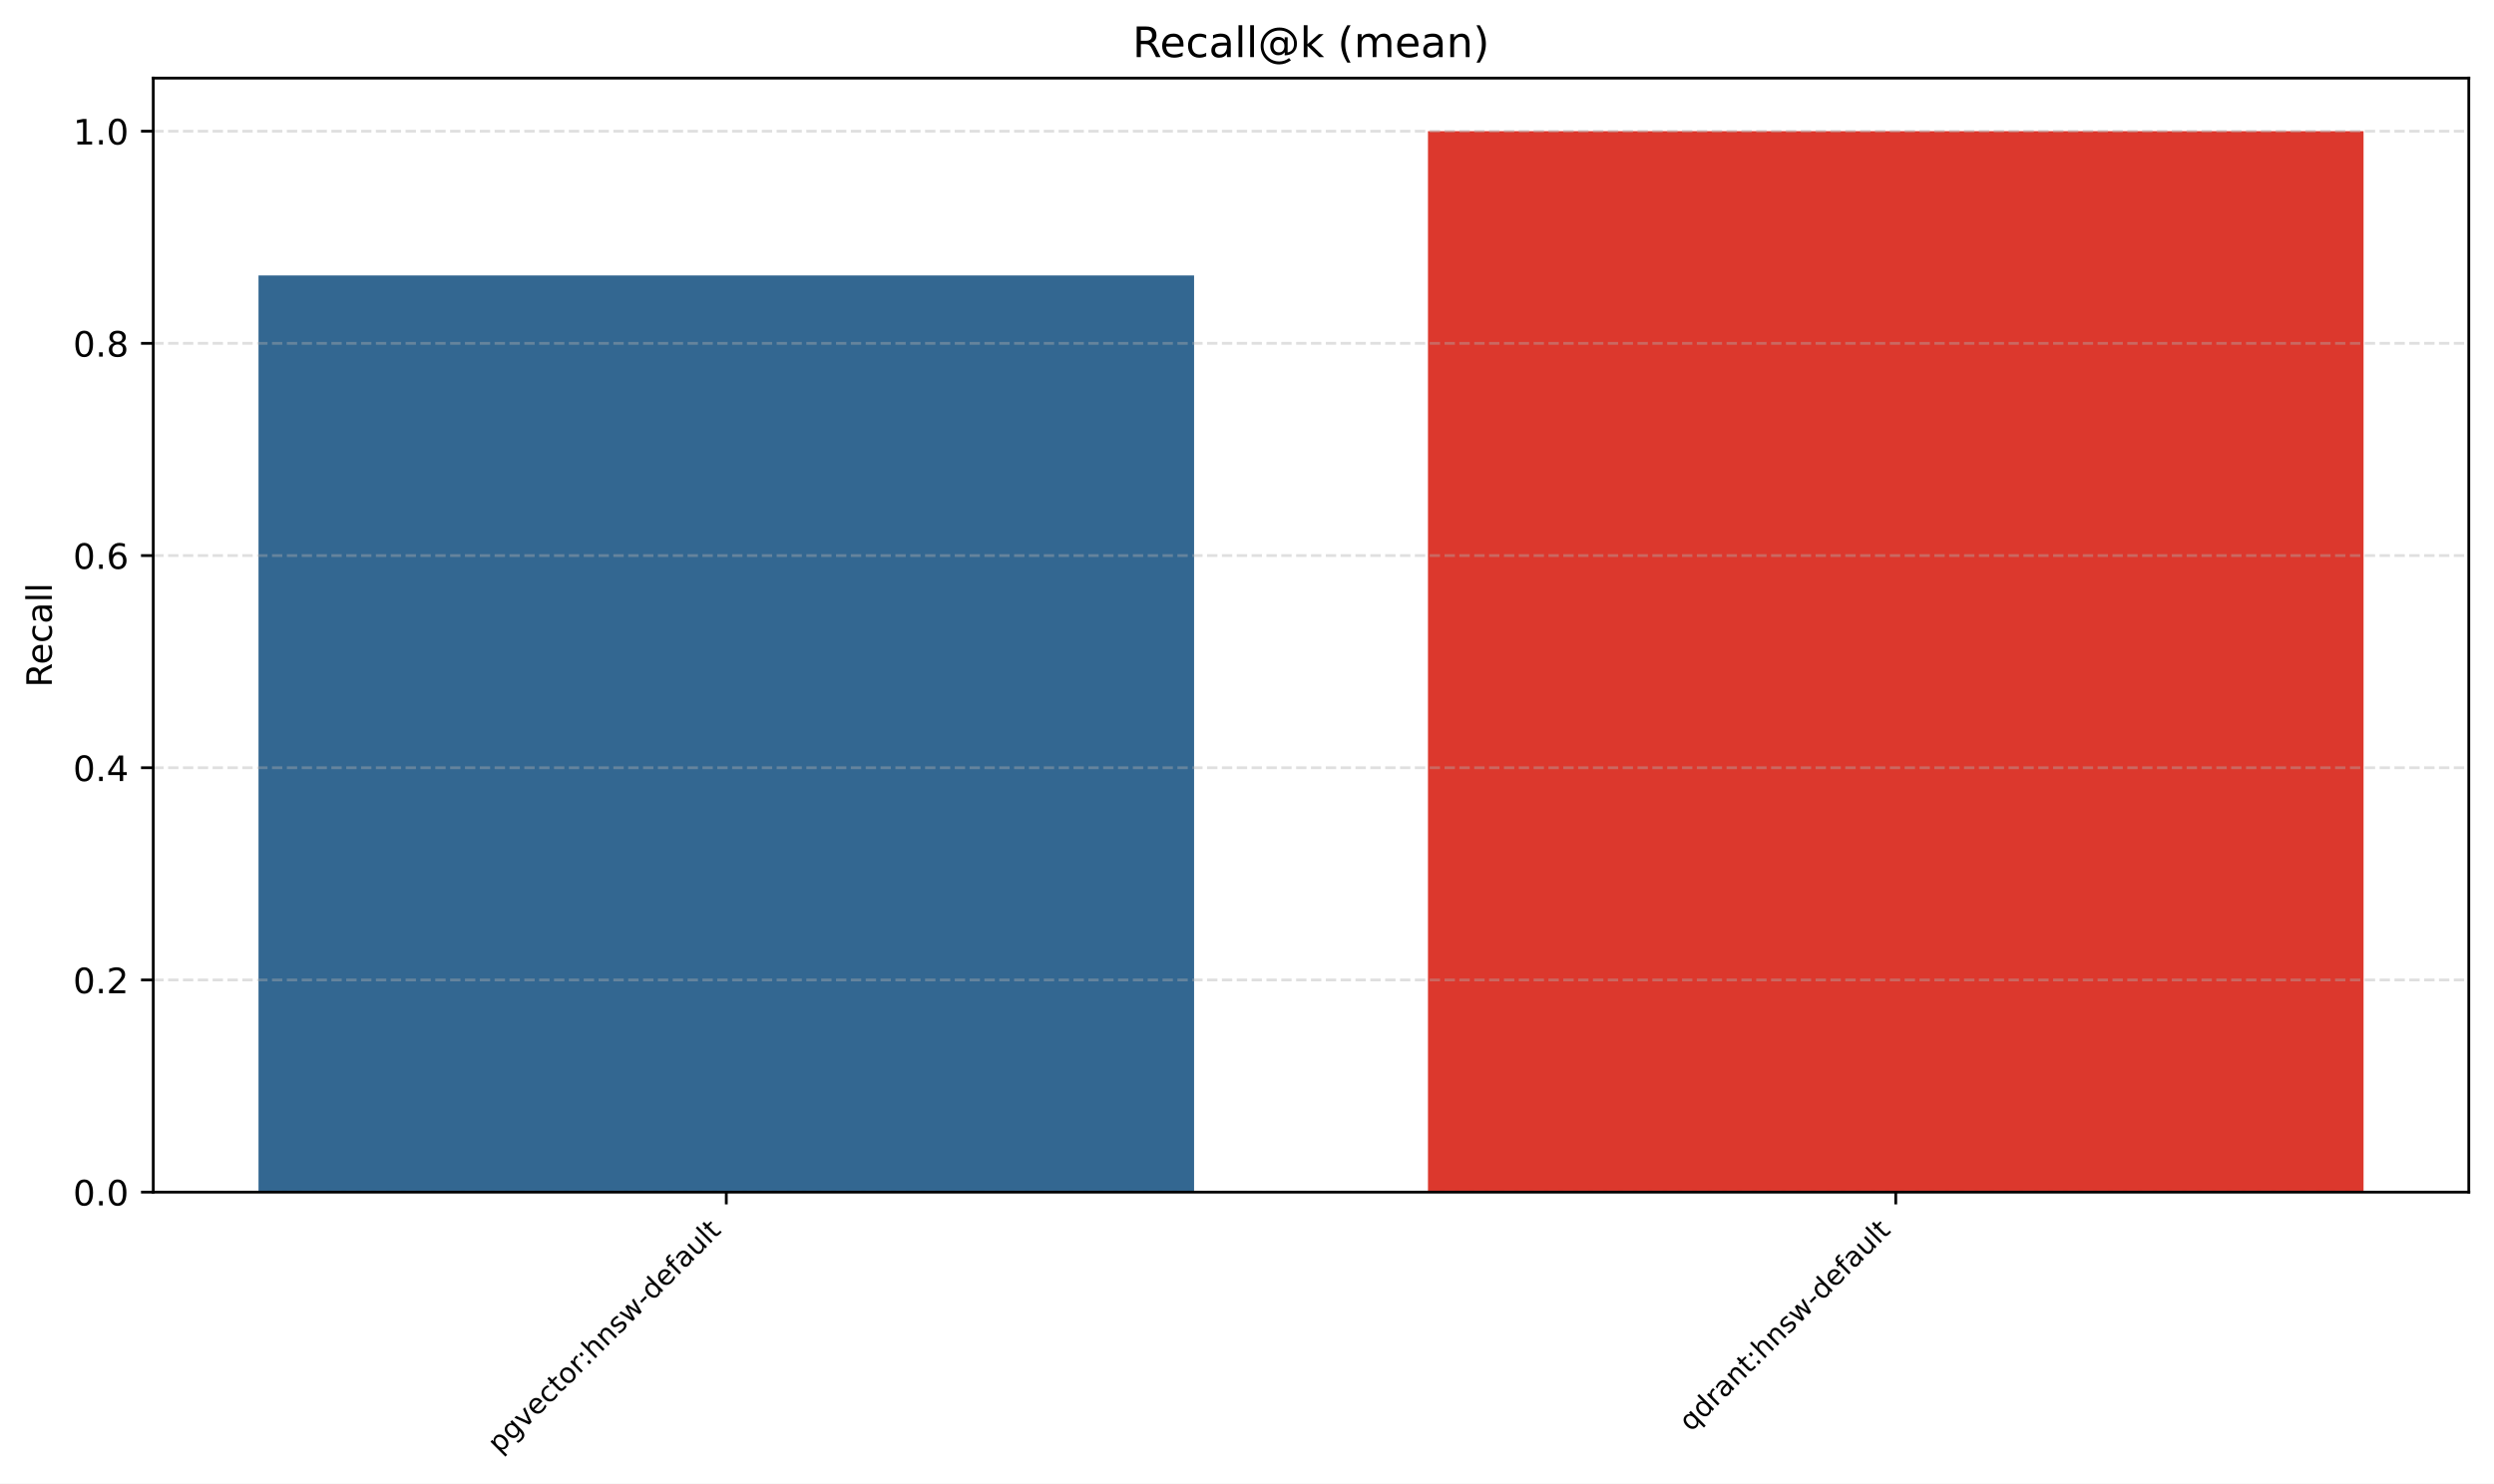
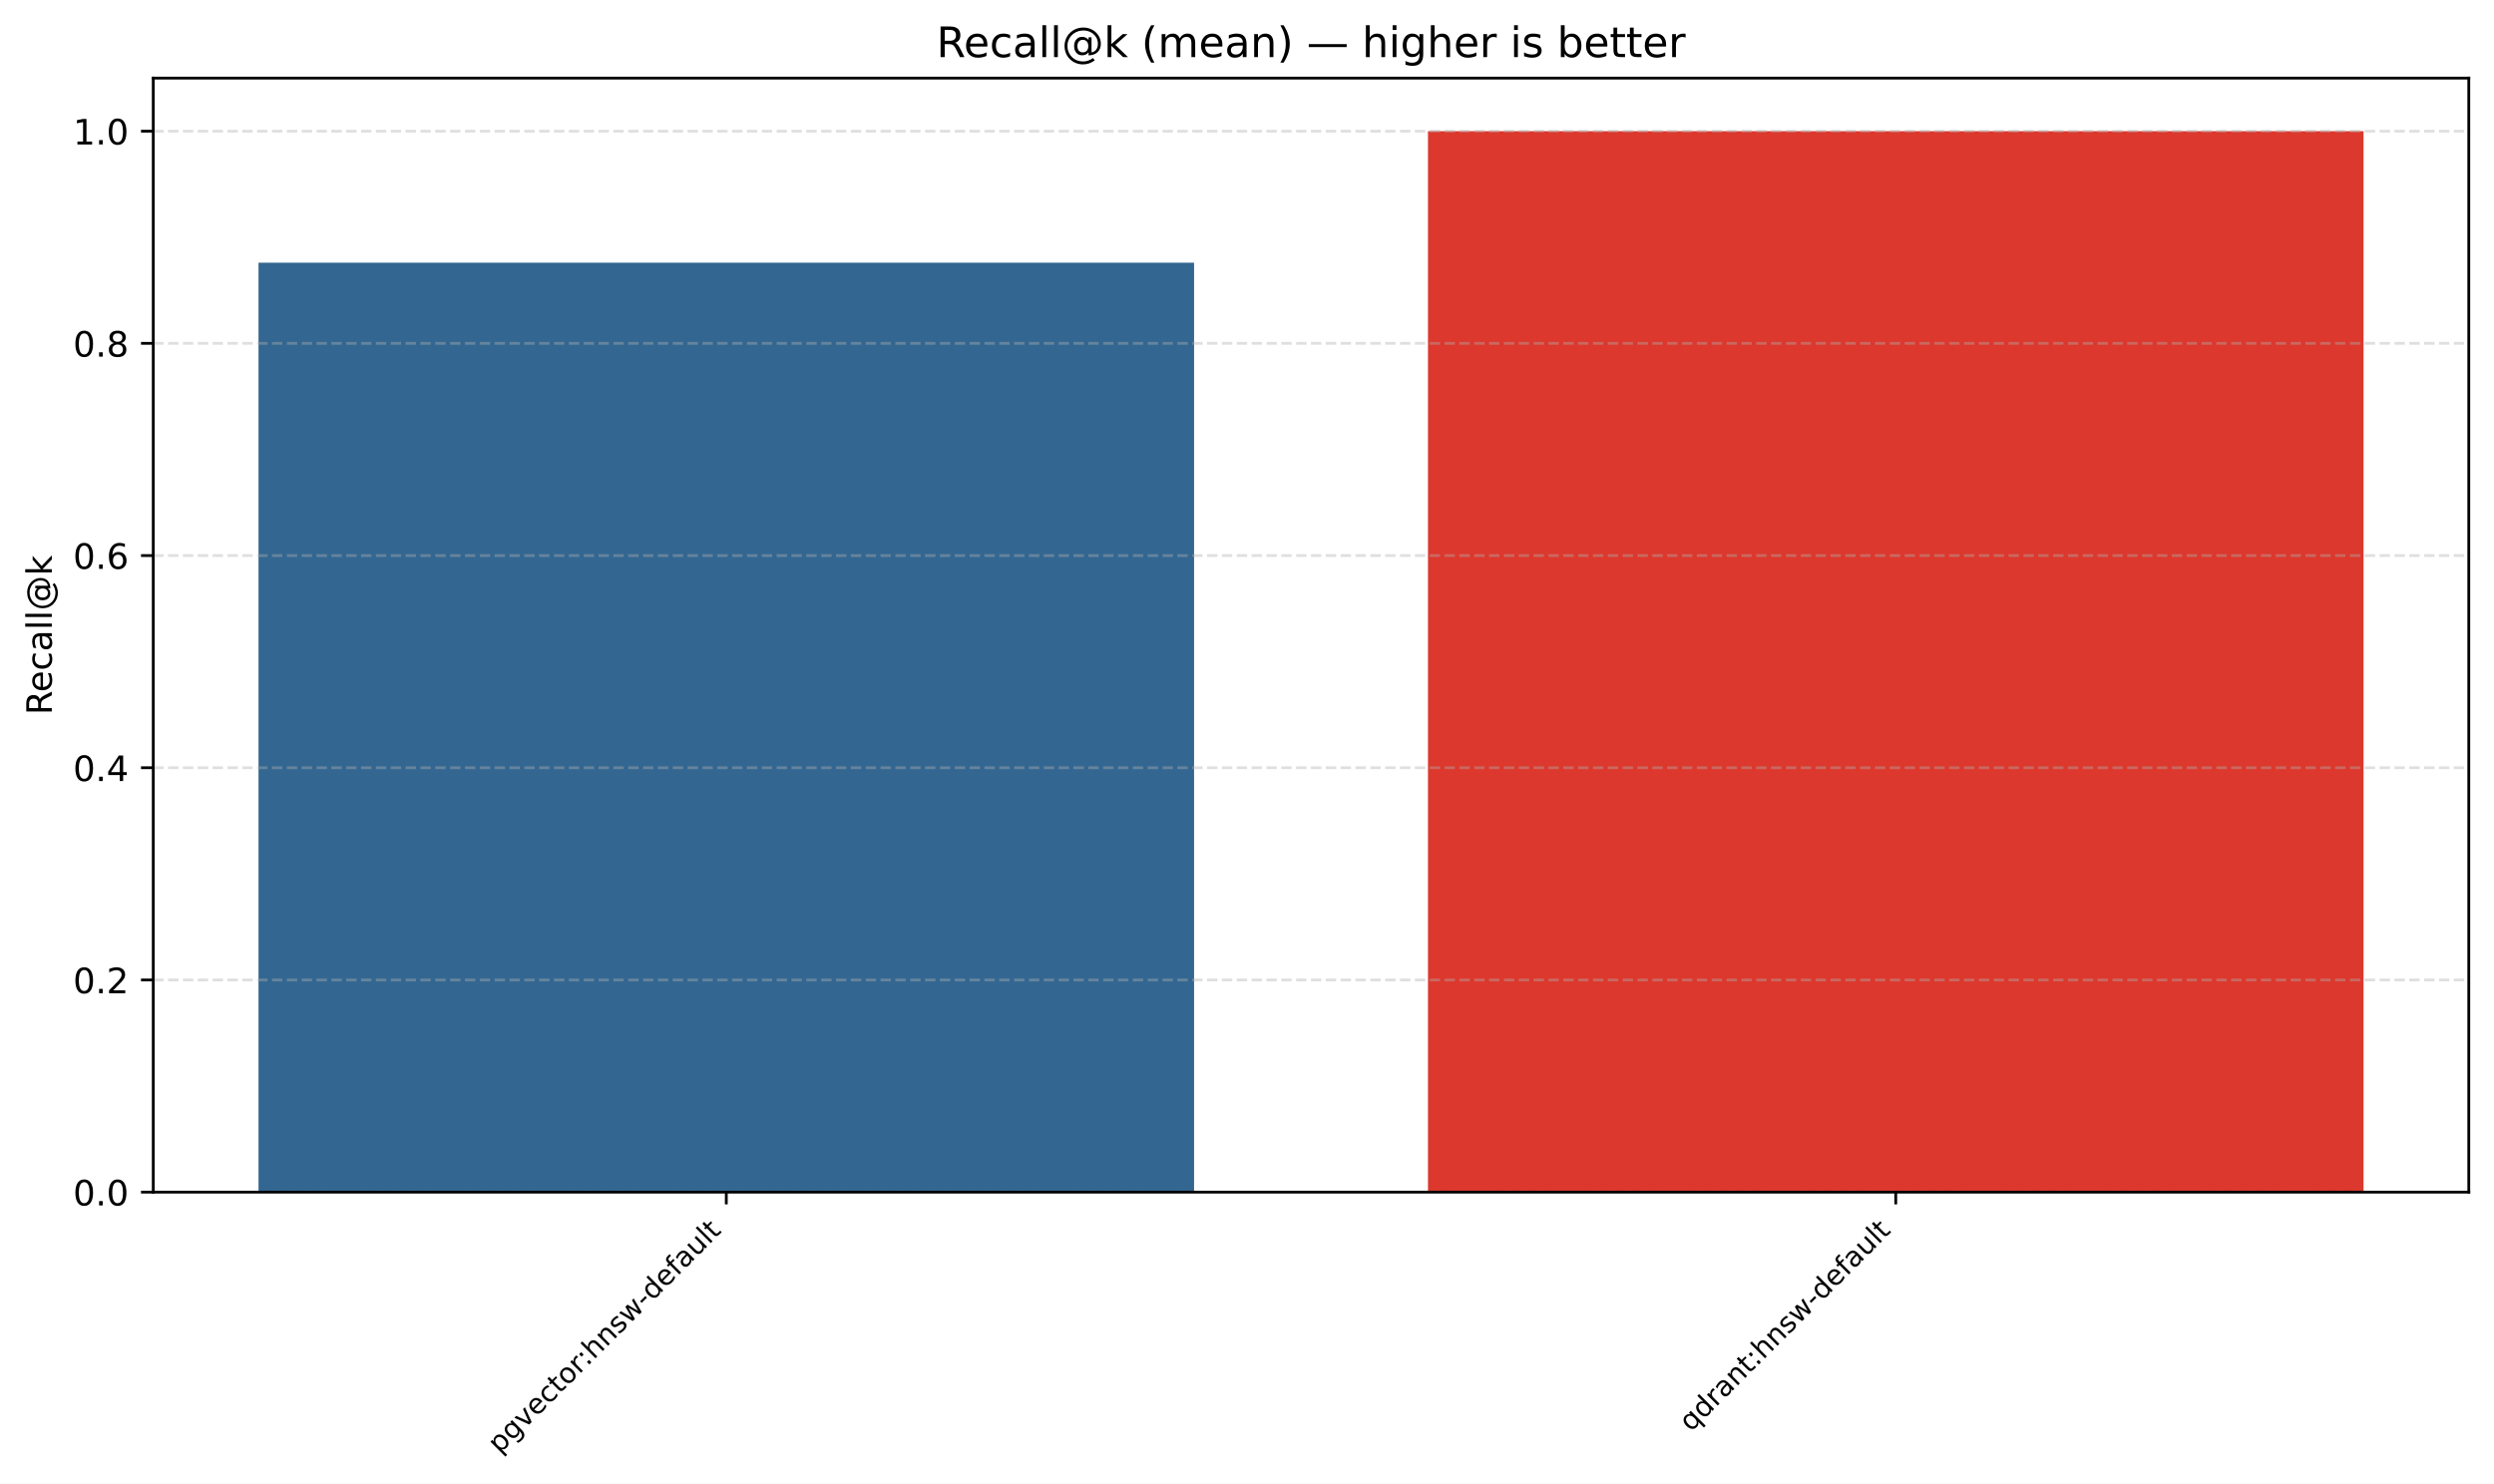
<svg xmlns="http://www.w3.org/2000/svg" xmlns:xlink="http://www.w3.org/1999/xlink" width="712.461pt" height="423.949pt" viewBox="0 0 712.461 423.949" version="1.1">
  <defs>
    <style type="text/css">*{stroke-linejoin: round; stroke-linecap: butt}</style>
  </defs>
  <g id="figure_1">
    <g id="patch_1">
      <path d="M 0 423.949  L 712.461 423.949  L 712.461 0  L 0 0  z " style="fill: #ffffff" />
    </g>
    <g id="axes_1">
      <g id="patch_2">
        <path d="M 43.781 340.653  L 705.261 340.653  L 705.261 22.318  L 43.781 22.318  z " style="fill: #ffffff" />
      </g>
      <g id="patch_3">
-         <path d="M 73.849 340.653  L 341.113 340.653  L 341.113 78.709  L 73.849 78.709  z " clip-path="url(#p72b1d59dea)" style="fill: #336791" />
+         <path d="M 73.849 340.653  L 341.113 340.653  L 341.113 75.071  L 73.849 75.071  z " clip-path="url(#p7b38c2f72d)" style="fill: #336791" />
      </g>
      <g id="patch_4">
-         <path d="M 407.929 340.653  L 675.194 340.653  L 675.194 37.477  L 407.929 37.477  z " clip-path="url(#p72b1d59dea)" style="fill: #dc382d" />
+         <path d="M 407.929 340.653  L 675.194 340.653  L 675.194 37.477  L 407.929 37.477  z " clip-path="url(#p7b38c2f72d)" style="fill: #dc382d" />
      </g>
      <g id="matplotlib.axis_1">
        <g id="xtick_1">
          <g id="line2d_1">
            <defs>
-               <path id="m4b2902473a" d="M 0 0  L 0 3.5  " style="stroke: #000000; stroke-width: 0.8" />
+               <path id="m14142a4cb6" d="M 0 0  L 0 3.5  " style="stroke: #000000; stroke-width: 0.8" />
            </defs>
            <g>
-               <use xlink:href="#m4b2902473a" x="207.481" y="340.653" style="stroke: #000000; stroke-width: 0.8" />
+               <use xlink:href="#m14142a4cb6" x="207.481" y="340.653" style="stroke: #000000; stroke-width: 0.8" />
            </g>
          </g>
          <g id="text_1">
            <g transform="translate(142.6833 415.5722) rotate(-45) scale(0.08 -0.08)">
              <defs>
                <path id="DejaVuSans-70" d="M 1159 525  L 1159 -1331  L 581 -1331  L 581 3500  L 1159 3500  L 1159 2969  Q 1341 3281 1617 3432  Q 1894 3584 2278 3584  Q 2916 3584 3314 3078  Q 3713 2572 3713 1747  Q 3713 922 3314 415  Q 2916 -91 2278 -91  Q 1894 -91 1617 61  Q 1341 213 1159 525  z M 3116 1747  Q 3116 2381 2855 2742  Q 2594 3103 2138 3103  Q 1681 3103 1420 2742  Q 1159 2381 1159 1747  Q 1159 1113 1420 752  Q 1681 391 2138 391  Q 2594 391 2855 752  Q 3116 1113 3116 1747  z " transform="scale(0.015625)" />
                <path id="DejaVuSans-67" d="M 2906 1791  Q 2906 2416 2648 2759  Q 2391 3103 1925 3103  Q 1463 3103 1205 2759  Q 947 2416 947 1791  Q 947 1169 1205 825  Q 1463 481 1925 481  Q 2391 481 2648 825  Q 2906 1169 2906 1791  z M 3481 434  Q 3481 -459 3084 -895  Q 2688 -1331 1869 -1331  Q 1566 -1331 1297 -1286  Q 1028 -1241 775 -1147  L 775 -588  Q 1028 -725 1275 -790  Q 1522 -856 1778 -856  Q 2344 -856 2625 -561  Q 2906 -266 2906 331  L 2906 616  Q 2728 306 2450 153  Q 2172 0 1784 0  Q 1141 0 747 490  Q 353 981 353 1791  Q 353 2603 747 3093  Q 1141 3584 1784 3584  Q 2172 3584 2450 3431  Q 2728 3278 2906 2969  L 2906 3500  L 3481 3500  L 3481 434  z " transform="scale(0.015625)" />
                <path id="DejaVuSans-76" d="M 191 3500  L 800 3500  L 1894 563  L 2988 3500  L 3597 3500  L 2284 0  L 1503 0  L 191 3500  z " transform="scale(0.015625)" />
                <path id="DejaVuSans-65" d="M 3597 1894  L 3597 1613  L 953 1613  Q 991 1019 1311 708  Q 1631 397 2203 397  Q 2534 397 2845 478  Q 3156 559 3463 722  L 3463 178  Q 3153 47 2828 -22  Q 2503 -91 2169 -91  Q 1331 -91 842 396  Q 353 884 353 1716  Q 353 2575 817 3079  Q 1281 3584 2069 3584  Q 2775 3584 3186 3129  Q 3597 2675 3597 1894  z M 3022 2063  Q 3016 2534 2758 2815  Q 2500 3097 2075 3097  Q 1594 3097 1305 2825  Q 1016 2553 972 2059  L 3022 2063  z " transform="scale(0.015625)" />
                <path id="DejaVuSans-63" d="M 3122 3366  L 3122 2828  Q 2878 2963 2633 3030  Q 2388 3097 2138 3097  Q 1578 3097 1268 2742  Q 959 2388 959 1747  Q 959 1106 1268 751  Q 1578 397 2138 397  Q 2388 397 2633 464  Q 2878 531 3122 666  L 3122 134  Q 2881 22 2623 -34  Q 2366 -91 2075 -91  Q 1284 -91 818 406  Q 353 903 353 1747  Q 353 2603 823 3093  Q 1294 3584 2113 3584  Q 2378 3584 2631 3529  Q 2884 3475 3122 3366  z " transform="scale(0.015625)" />
                <path id="DejaVuSans-74" d="M 1172 4494  L 1172 3500  L 2356 3500  L 2356 3053  L 1172 3053  L 1172 1153  Q 1172 725 1289 603  Q 1406 481 1766 481  L 2356 481  L 2356 0  L 1766 0  Q 1100 0 847 248  Q 594 497 594 1153  L 594 3053  L 172 3053  L 172 3500  L 594 3500  L 594 4494  L 1172 4494  z " transform="scale(0.015625)" />
                <path id="DejaVuSans-6f" d="M 1959 3097  Q 1497 3097 1228 2736  Q 959 2375 959 1747  Q 959 1119 1226 758  Q 1494 397 1959 397  Q 2419 397 2687 759  Q 2956 1122 2956 1747  Q 2956 2369 2687 2733  Q 2419 3097 1959 3097  z M 1959 3584  Q 2709 3584 3137 3096  Q 3566 2609 3566 1747  Q 3566 888 3137 398  Q 2709 -91 1959 -91  Q 1206 -91 779 398  Q 353 888 353 1747  Q 353 2609 779 3096  Q 1206 3584 1959 3584  z " transform="scale(0.015625)" />
                <path id="DejaVuSans-72" d="M 2631 2963  Q 2534 3019 2420 3045  Q 2306 3072 2169 3072  Q 1681 3072 1420 2755  Q 1159 2438 1159 1844  L 1159 0  L 581 0  L 581 3500  L 1159 3500  L 1159 2956  Q 1341 3275 1631 3429  Q 1922 3584 2338 3584  Q 2397 3584 2469 3576  Q 2541 3569 2628 3553  L 2631 2963  z " transform="scale(0.015625)" />
                <path id="DejaVuSans-3a" d="M 750 794  L 1409 794  L 1409 0  L 750 0  L 750 794  z M 750 3309  L 1409 3309  L 1409 2516  L 750 2516  L 750 3309  z " transform="scale(0.015625)" />
                <path id="DejaVuSans-68" d="M 3513 2113  L 3513 0  L 2938 0  L 2938 2094  Q 2938 2591 2744 2837  Q 2550 3084 2163 3084  Q 1697 3084 1428 2787  Q 1159 2491 1159 1978  L 1159 0  L 581 0  L 581 4863  L 1159 4863  L 1159 2956  Q 1366 3272 1645 3428  Q 1925 3584 2291 3584  Q 2894 3584 3203 3211  Q 3513 2838 3513 2113  z " transform="scale(0.015625)" />
                <path id="DejaVuSans-6e" d="M 3513 2113  L 3513 0  L 2938 0  L 2938 2094  Q 2938 2591 2744 2837  Q 2550 3084 2163 3084  Q 1697 3084 1428 2787  Q 1159 2491 1159 1978  L 1159 0  L 581 0  L 581 3500  L 1159 3500  L 1159 2956  Q 1366 3272 1645 3428  Q 1925 3584 2291 3584  Q 2894 3584 3203 3211  Q 3513 2838 3513 2113  z " transform="scale(0.015625)" />
                <path id="DejaVuSans-73" d="M 2834 3397  L 2834 2853  Q 2591 2978 2328 3040  Q 2066 3103 1784 3103  Q 1356 3103 1142 2972  Q 928 2841 928 2578  Q 928 2378 1081 2264  Q 1234 2150 1697 2047  L 1894 2003  Q 2506 1872 2764 1633  Q 3022 1394 3022 966  Q 3022 478 2636 193  Q 2250 -91 1575 -91  Q 1294 -91 989 -36  Q 684 19 347 128  L 347 722  Q 666 556 975 473  Q 1284 391 1588 391  Q 1994 391 2212 530  Q 2431 669 2431 922  Q 2431 1156 2273 1281  Q 2116 1406 1581 1522  L 1381 1569  Q 847 1681 609 1914  Q 372 2147 372 2553  Q 372 3047 722 3315  Q 1072 3584 1716 3584  Q 2034 3584 2315 3537  Q 2597 3491 2834 3397  z " transform="scale(0.015625)" />
                <path id="DejaVuSans-77" d="M 269 3500  L 844 3500  L 1563 769  L 2278 3500  L 2956 3500  L 3675 769  L 4391 3500  L 4966 3500  L 4050 0  L 3372 0  L 2619 2869  L 1863 0  L 1184 0  L 269 3500  z " transform="scale(0.015625)" />
                <path id="DejaVuSans-2d" d="M 313 2009  L 1997 2009  L 1997 1497  L 313 1497  L 313 2009  z " transform="scale(0.015625)" />
                <path id="DejaVuSans-64" d="M 2906 2969  L 2906 4863  L 3481 4863  L 3481 0  L 2906 0  L 2906 525  Q 2725 213 2448 61  Q 2172 -91 1784 -91  Q 1150 -91 751 415  Q 353 922 353 1747  Q 353 2572 751 3078  Q 1150 3584 1784 3584  Q 2172 3584 2448 3432  Q 2725 3281 2906 2969  z M 947 1747  Q 947 1113 1208 752  Q 1469 391 1925 391  Q 2381 391 2643 752  Q 2906 1113 2906 1747  Q 2906 2381 2643 2742  Q 2381 3103 1925 3103  Q 1469 3103 1208 2742  Q 947 2381 947 1747  z " transform="scale(0.015625)" />
                <path id="DejaVuSans-66" d="M 2375 4863  L 2375 4384  L 1825 4384  Q 1516 4384 1395 4259  Q 1275 4134 1275 3809  L 1275 3500  L 2222 3500  L 2222 3053  L 1275 3053  L 1275 0  L 697 0  L 697 3053  L 147 3053  L 147 3500  L 697 3500  L 697 3744  Q 697 4328 969 4595  Q 1241 4863 1831 4863  L 2375 4863  z " transform="scale(0.015625)" />
                <path id="DejaVuSans-61" d="M 2194 1759  Q 1497 1759 1228 1600  Q 959 1441 959 1056  Q 959 750 1161 570  Q 1363 391 1709 391  Q 2188 391 2477 730  Q 2766 1069 2766 1631  L 2766 1759  L 2194 1759  z M 3341 1997  L 3341 0  L 2766 0  L 2766 531  Q 2569 213 2275 61  Q 1981 -91 1556 -91  Q 1019 -91 701 211  Q 384 513 384 1019  Q 384 1609 779 1909  Q 1175 2209 1959 2209  L 2766 2209  L 2766 2266  Q 2766 2663 2505 2880  Q 2244 3097 1772 3097  Q 1472 3097 1187 3025  Q 903 2953 641 2809  L 641 3341  Q 956 3463 1253 3523  Q 1550 3584 1831 3584  Q 2591 3584 2966 3190  Q 3341 2797 3341 1997  z " transform="scale(0.015625)" />
                <path id="DejaVuSans-75" d="M 544 1381  L 544 3500  L 1119 3500  L 1119 1403  Q 1119 906 1312 657  Q 1506 409 1894 409  Q 2359 409 2629 706  Q 2900 1003 2900 1516  L 2900 3500  L 3475 3500  L 3475 0  L 2900 0  L 2900 538  Q 2691 219 2414 64  Q 2138 -91 1772 -91  Q 1169 -91 856 284  Q 544 659 544 1381  z M 1991 3584  L 1991 3584  z " transform="scale(0.015625)" />
                <path id="DejaVuSans-6c" d="M 603 4863  L 1178 4863  L 1178 0  L 603 0  L 603 4863  z " transform="scale(0.015625)" />
              </defs>
              <use xlink:href="#DejaVuSans-70" />
              <use xlink:href="#DejaVuSans-67" transform="translate(63.47656 0)" />
              <use xlink:href="#DejaVuSans-76" transform="translate(126.9531 0)" />
              <use xlink:href="#DejaVuSans-65" transform="translate(186.1328 0)" />
              <use xlink:href="#DejaVuSans-63" transform="translate(247.6562 0)" />
              <use xlink:href="#DejaVuSans-74" transform="translate(302.6367 0)" />
              <use xlink:href="#DejaVuSans-6f" transform="translate(341.8457 0)" />
              <use xlink:href="#DejaVuSans-72" transform="translate(403.0273 0)" />
              <use xlink:href="#DejaVuSans-3a" transform="translate(442.3906 0)" />
              <use xlink:href="#DejaVuSans-68" transform="translate(476.082 0)" />
              <use xlink:href="#DejaVuSans-6e" transform="translate(539.4609 0)" />
              <use xlink:href="#DejaVuSans-73" transform="translate(602.8398 0)" />
              <use xlink:href="#DejaVuSans-77" transform="translate(654.9395 0)" />
              <use xlink:href="#DejaVuSans-2d" transform="translate(736.7266 0)" />
              <use xlink:href="#DejaVuSans-64" transform="translate(772.8105 0)" />
              <use xlink:href="#DejaVuSans-65" transform="translate(836.2871 0)" />
              <use xlink:href="#DejaVuSans-66" transform="translate(897.8105 0)" />
              <use xlink:href="#DejaVuSans-61" transform="translate(933.0156 0)" />
              <use xlink:href="#DejaVuSans-75" transform="translate(994.2949 0)" />
              <use xlink:href="#DejaVuSans-6c" transform="translate(1057.674 0)" />
              <use xlink:href="#DejaVuSans-74" transform="translate(1085.457 0)" />
            </g>
          </g>
        </g>
        <g id="xtick_2">
          <g id="line2d_2">
            <g>
-               <use xlink:href="#m4b2902473a" x="541.562" y="340.653" style="stroke: #000000; stroke-width: 0.8" />
+               <use xlink:href="#m14142a4cb6" x="541.562" y="340.653" style="stroke: #000000; stroke-width: 0.8" />
            </g>
          </g>
          <g id="text_2">
            <g transform="translate(483.0141 409.3222) rotate(-45) scale(0.08 -0.08)">
              <defs>
                <path id="DejaVuSans-71" d="M 947 1747  Q 947 1113 1208 752  Q 1469 391 1925 391  Q 2381 391 2643 752  Q 2906 1113 2906 1747  Q 2906 2381 2643 2742  Q 2381 3103 1925 3103  Q 1469 3103 1208 2742  Q 947 2381 947 1747  z M 2906 525  Q 2725 213 2448 61  Q 2172 -91 1784 -91  Q 1150 -91 751 415  Q 353 922 353 1747  Q 353 2572 751 3078  Q 1150 3584 1784 3584  Q 2172 3584 2448 3432  Q 2725 3281 2906 2969  L 2906 3500  L 3481 3500  L 3481 -1331  L 2906 -1331  L 2906 525  z " transform="scale(0.015625)" />
              </defs>
              <use xlink:href="#DejaVuSans-71" />
              <use xlink:href="#DejaVuSans-64" transform="translate(63.47656 0)" />
              <use xlink:href="#DejaVuSans-72" transform="translate(126.9531 0)" />
              <use xlink:href="#DejaVuSans-61" transform="translate(168.0664 0)" />
              <use xlink:href="#DejaVuSans-6e" transform="translate(229.3457 0)" />
              <use xlink:href="#DejaVuSans-74" transform="translate(292.7246 0)" />
              <use xlink:href="#DejaVuSans-3a" transform="translate(331.9336 0)" />
              <use xlink:href="#DejaVuSans-68" transform="translate(365.625 0)" />
              <use xlink:href="#DejaVuSans-6e" transform="translate(429.0039 0)" />
              <use xlink:href="#DejaVuSans-73" transform="translate(492.3828 0)" />
              <use xlink:href="#DejaVuSans-77" transform="translate(544.4824 0)" />
              <use xlink:href="#DejaVuSans-2d" transform="translate(626.2695 0)" />
              <use xlink:href="#DejaVuSans-64" transform="translate(662.3535 0)" />
              <use xlink:href="#DejaVuSans-65" transform="translate(725.8301 0)" />
              <use xlink:href="#DejaVuSans-66" transform="translate(787.3535 0)" />
              <use xlink:href="#DejaVuSans-61" transform="translate(822.5586 0)" />
              <use xlink:href="#DejaVuSans-75" transform="translate(883.8379 0)" />
              <use xlink:href="#DejaVuSans-6c" transform="translate(947.2168 0)" />
              <use xlink:href="#DejaVuSans-74" transform="translate(975 0)" />
            </g>
          </g>
        </g>
      </g>
      <g id="matplotlib.axis_2">
        <g id="ytick_1">
          <g id="line2d_3">
-             <path d="M 43.781 340.653  L 705.261 340.653  " clip-path="url(#p72b1d59dea)" style="fill: none; stroke-dasharray: 2.96,1.28; stroke-dashoffset: 0; stroke: #b0b0b0; stroke-opacity: 0.4; stroke-width: 0.8" />
+             <path d="M 43.781 340.653  L 705.261 340.653  " clip-path="url(#p7b38c2f72d)" style="fill: none; stroke-dasharray: 2.96,1.28; stroke-dashoffset: 0; stroke: #b0b0b0; stroke-opacity: 0.4; stroke-width: 0.8" />
          </g>
          <g id="line2d_4">
            <defs>
-               <path id="me3194b57e2" d="M 0 0  L -3.5 0  " style="stroke: #000000; stroke-width: 0.8" />
+               <path id="meb0e40c7d5" d="M 0 0  L -3.5 0  " style="stroke: #000000; stroke-width: 0.8" />
            </defs>
            <g>
-               <use xlink:href="#me3194b57e2" x="43.781" y="340.653" style="stroke: #000000; stroke-width: 0.8" />
+               <use xlink:href="#meb0e40c7d5" x="43.781" y="340.653" style="stroke: #000000; stroke-width: 0.8" />
            </g>
          </g>
          <g id="text_3">
            <g transform="translate(20.87813 344.452) scale(0.1 -0.1)">
              <defs>
                <path id="DejaVuSans-30" d="M 2034 4250  Q 1547 4250 1301 3770  Q 1056 3291 1056 2328  Q 1056 1369 1301 889  Q 1547 409 2034 409  Q 2525 409 2770 889  Q 3016 1369 3016 2328  Q 3016 3291 2770 3770  Q 2525 4250 2034 4250  z M 2034 4750  Q 2819 4750 3233 4129  Q 3647 3509 3647 2328  Q 3647 1150 3233 529  Q 2819 -91 2034 -91  Q 1250 -91 836 529  Q 422 1150 422 2328  Q 422 3509 836 4129  Q 1250 4750 2034 4750  z " transform="scale(0.015625)" />
                <path id="DejaVuSans-2e" d="M 684 794  L 1344 794  L 1344 0  L 684 0  L 684 794  z " transform="scale(0.015625)" />
              </defs>
              <use xlink:href="#DejaVuSans-30" />
              <use xlink:href="#DejaVuSans-2e" transform="translate(63.62305 0)" />
              <use xlink:href="#DejaVuSans-30" transform="translate(95.41016 0)" />
            </g>
          </g>
        </g>
        <g id="ytick_2">
          <g id="line2d_5">
-             <path d="M 43.781 280.018  L 705.261 280.018  " clip-path="url(#p72b1d59dea)" style="fill: none; stroke-dasharray: 2.96,1.28; stroke-dashoffset: 0; stroke: #b0b0b0; stroke-opacity: 0.4; stroke-width: 0.8" />
+             <path d="M 43.781 280.018  L 705.261 280.018  " clip-path="url(#p7b38c2f72d)" style="fill: none; stroke-dasharray: 2.96,1.28; stroke-dashoffset: 0; stroke: #b0b0b0; stroke-opacity: 0.4; stroke-width: 0.8" />
          </g>
          <g id="line2d_6">
            <g>
-               <use xlink:href="#me3194b57e2" x="43.781" y="280.018" style="stroke: #000000; stroke-width: 0.8" />
+               <use xlink:href="#meb0e40c7d5" x="43.781" y="280.018" style="stroke: #000000; stroke-width: 0.8" />
            </g>
          </g>
          <g id="text_4">
            <g transform="translate(20.87813 283.8168) scale(0.1 -0.1)">
              <defs>
                <path id="DejaVuSans-32" d="M 1228 531  L 3431 531  L 3431 0  L 469 0  L 469 531  Q 828 903 1448 1529  Q 2069 2156 2228 2338  Q 2531 2678 2651 2914  Q 2772 3150 2772 3378  Q 2772 3750 2511 3984  Q 2250 4219 1831 4219  Q 1534 4219 1204 4116  Q 875 4013 500 3803  L 500 4441  Q 881 4594 1212 4672  Q 1544 4750 1819 4750  Q 2544 4750 2975 4387  Q 3406 4025 3406 3419  Q 3406 3131 3298 2873  Q 3191 2616 2906 2266  Q 2828 2175 2409 1742  Q 1991 1309 1228 531  z " transform="scale(0.015625)" />
              </defs>
              <use xlink:href="#DejaVuSans-30" />
              <use xlink:href="#DejaVuSans-2e" transform="translate(63.62305 0)" />
              <use xlink:href="#DejaVuSans-32" transform="translate(95.41016 0)" />
            </g>
          </g>
        </g>
        <g id="ytick_3">
          <g id="line2d_7">
-             <path d="M 43.781 219.382  L 705.261 219.382  " clip-path="url(#p72b1d59dea)" style="fill: none; stroke-dasharray: 2.96,1.28; stroke-dashoffset: 0; stroke: #b0b0b0; stroke-opacity: 0.4; stroke-width: 0.8" />
+             <path d="M 43.781 219.382  L 705.261 219.382  " clip-path="url(#p7b38c2f72d)" style="fill: none; stroke-dasharray: 2.96,1.28; stroke-dashoffset: 0; stroke: #b0b0b0; stroke-opacity: 0.4; stroke-width: 0.8" />
          </g>
          <g id="line2d_8">
            <g>
-               <use xlink:href="#me3194b57e2" x="43.781" y="219.382" style="stroke: #000000; stroke-width: 0.8" />
+               <use xlink:href="#meb0e40c7d5" x="43.781" y="219.382" style="stroke: #000000; stroke-width: 0.8" />
            </g>
          </g>
          <g id="text_5">
            <g transform="translate(20.87813 223.1817) scale(0.1 -0.1)">
              <defs>
                <path id="DejaVuSans-34" d="M 2419 4116  L 825 1625  L 2419 1625  L 2419 4116  z M 2253 4666  L 3047 4666  L 3047 1625  L 3713 1625  L 3713 1100  L 3047 1100  L 3047 0  L 2419 0  L 2419 1100  L 313 1100  L 313 1709  L 2253 4666  z " transform="scale(0.015625)" />
              </defs>
              <use xlink:href="#DejaVuSans-30" />
              <use xlink:href="#DejaVuSans-2e" transform="translate(63.62305 0)" />
              <use xlink:href="#DejaVuSans-34" transform="translate(95.41016 0)" />
            </g>
          </g>
        </g>
        <g id="ytick_4">
          <g id="line2d_9">
-             <path d="M 43.781 158.747  L 705.261 158.747  " clip-path="url(#p72b1d59dea)" style="fill: none; stroke-dasharray: 2.96,1.28; stroke-dashoffset: 0; stroke: #b0b0b0; stroke-opacity: 0.4; stroke-width: 0.8" />
+             <path d="M 43.781 158.747  L 705.261 158.747  " clip-path="url(#p7b38c2f72d)" style="fill: none; stroke-dasharray: 2.96,1.28; stroke-dashoffset: 0; stroke: #b0b0b0; stroke-opacity: 0.4; stroke-width: 0.8" />
          </g>
          <g id="line2d_10">
            <g>
-               <use xlink:href="#me3194b57e2" x="43.781" y="158.747" style="stroke: #000000; stroke-width: 0.8" />
+               <use xlink:href="#meb0e40c7d5" x="43.781" y="158.747" style="stroke: #000000; stroke-width: 0.8" />
            </g>
          </g>
          <g id="text_6">
            <g transform="translate(20.87813 162.5465) scale(0.1 -0.1)">
              <defs>
                <path id="DejaVuSans-36" d="M 2113 2584  Q 1688 2584 1439 2293  Q 1191 2003 1191 1497  Q 1191 994 1439 701  Q 1688 409 2113 409  Q 2538 409 2786 701  Q 3034 994 3034 1497  Q 3034 2003 2786 2293  Q 2538 2584 2113 2584  z M 3366 4563  L 3366 3988  Q 3128 4100 2886 4159  Q 2644 4219 2406 4219  Q 1781 4219 1451 3797  Q 1122 3375 1075 2522  Q 1259 2794 1537 2939  Q 1816 3084 2150 3084  Q 2853 3084 3261 2657  Q 3669 2231 3669 1497  Q 3669 778 3244 343  Q 2819 -91 2113 -91  Q 1303 -91 875 529  Q 447 1150 447 2328  Q 447 3434 972 4092  Q 1497 4750 2381 4750  Q 2619 4750 2861 4703  Q 3103 4656 3366 4563  z " transform="scale(0.015625)" />
              </defs>
              <use xlink:href="#DejaVuSans-30" />
              <use xlink:href="#DejaVuSans-2e" transform="translate(63.62305 0)" />
              <use xlink:href="#DejaVuSans-36" transform="translate(95.41016 0)" />
            </g>
          </g>
        </g>
        <g id="ytick_5">
          <g id="line2d_11">
-             <path d="M 43.781 98.112  L 705.261 98.112  " clip-path="url(#p72b1d59dea)" style="fill: none; stroke-dasharray: 2.96,1.28; stroke-dashoffset: 0; stroke: #b0b0b0; stroke-opacity: 0.4; stroke-width: 0.8" />
+             <path d="M 43.781 98.112  L 705.261 98.112  " clip-path="url(#p7b38c2f72d)" style="fill: none; stroke-dasharray: 2.96,1.28; stroke-dashoffset: 0; stroke: #b0b0b0; stroke-opacity: 0.4; stroke-width: 0.8" />
          </g>
          <g id="line2d_12">
            <g>
-               <use xlink:href="#me3194b57e2" x="43.781" y="98.112" style="stroke: #000000; stroke-width: 0.8" />
+               <use xlink:href="#meb0e40c7d5" x="43.781" y="98.112" style="stroke: #000000; stroke-width: 0.8" />
            </g>
          </g>
          <g id="text_7">
            <g transform="translate(20.87813 101.9113) scale(0.1 -0.1)">
              <defs>
                <path id="DejaVuSans-38" d="M 2034 2216  Q 1584 2216 1326 1975  Q 1069 1734 1069 1313  Q 1069 891 1326 650  Q 1584 409 2034 409  Q 2484 409 2743 651  Q 3003 894 3003 1313  Q 3003 1734 2745 1975  Q 2488 2216 2034 2216  z M 1403 2484  Q 997 2584 770 2862  Q 544 3141 544 3541  Q 544 4100 942 4425  Q 1341 4750 2034 4750  Q 2731 4750 3128 4425  Q 3525 4100 3525 3541  Q 3525 3141 3298 2862  Q 3072 2584 2669 2484  Q 3125 2378 3379 2068  Q 3634 1759 3634 1313  Q 3634 634 3220 271  Q 2806 -91 2034 -91  Q 1263 -91 848 271  Q 434 634 434 1313  Q 434 1759 690 2068  Q 947 2378 1403 2484  z M 1172 3481  Q 1172 3119 1398 2916  Q 1625 2713 2034 2713  Q 2441 2713 2670 2916  Q 2900 3119 2900 3481  Q 2900 3844 2670 4047  Q 2441 4250 2034 4250  Q 1625 4250 1398 4047  Q 1172 3844 1172 3481  z " transform="scale(0.015625)" />
              </defs>
              <use xlink:href="#DejaVuSans-30" />
              <use xlink:href="#DejaVuSans-2e" transform="translate(63.62305 0)" />
              <use xlink:href="#DejaVuSans-38" transform="translate(95.41016 0)" />
            </g>
          </g>
        </g>
        <g id="ytick_6">
          <g id="line2d_13">
-             <path d="M 43.781 37.477  L 705.261 37.477  " clip-path="url(#p72b1d59dea)" style="fill: none; stroke-dasharray: 2.96,1.28; stroke-dashoffset: 0; stroke: #b0b0b0; stroke-opacity: 0.4; stroke-width: 0.8" />
+             <path d="M 43.781 37.477  L 705.261 37.477  " clip-path="url(#p7b38c2f72d)" style="fill: none; stroke-dasharray: 2.96,1.28; stroke-dashoffset: 0; stroke: #b0b0b0; stroke-opacity: 0.4; stroke-width: 0.8" />
          </g>
          <g id="line2d_14">
            <g>
-               <use xlink:href="#me3194b57e2" x="43.781" y="37.477" style="stroke: #000000; stroke-width: 0.8" />
+               <use xlink:href="#meb0e40c7d5" x="43.781" y="37.477" style="stroke: #000000; stroke-width: 0.8" />
            </g>
          </g>
          <g id="text_8">
            <g transform="translate(20.87813 41.27614) scale(0.1 -0.1)">
              <defs>
                <path id="DejaVuSans-31" d="M 794 531  L 1825 531  L 1825 4091  L 703 3866  L 703 4441  L 1819 4666  L 2450 4666  L 2450 531  L 3481 531  L 3481 0  L 794 0  L 794 531  z " transform="scale(0.015625)" />
              </defs>
              <use xlink:href="#DejaVuSans-31" />
              <use xlink:href="#DejaVuSans-2e" transform="translate(63.62305 0)" />
              <use xlink:href="#DejaVuSans-30" transform="translate(95.41016 0)" />
            </g>
          </g>
        </g>
        <g id="text_9">
-           <g transform="translate(14.79844 196.4026) rotate(-90) scale(0.1 -0.1)">
+           <g transform="translate(14.79844 204.298) rotate(-90) scale(0.1 -0.1)">
            <defs>
              <path id="DejaVuSans-52" d="M 2841 2188  Q 3044 2119 3236 1894  Q 3428 1669 3622 1275  L 4263 0  L 3584 0  L 2988 1197  Q 2756 1666 2539 1819  Q 2322 1972 1947 1972  L 1259 1972  L 1259 0  L 628 0  L 628 4666  L 2053 4666  Q 2853 4666 3247 4331  Q 3641 3997 3641 3322  Q 3641 2881 3436 2590  Q 3231 2300 2841 2188  z M 1259 4147  L 1259 2491  L 2053 2491  Q 2509 2491 2742 2702  Q 2975 2913 2975 3322  Q 2975 3731 2742 3939  Q 2509 4147 2053 4147  L 1259 4147  z " transform="scale(0.015625)" />
+               <path id="DejaVuSans-40" d="M 2381 1678  Q 2381 1231 2603 976  Q 2825 722 3213 722  Q 3597 722 3817 978  Q 4038 1234 4038 1678  Q 4038 2116 3813 2373  Q 3588 2631 3206 2631  Q 2828 2631 2604 2375  Q 2381 2119 2381 1678  z M 4084 744  Q 3897 503 3655 389  Q 3413 275 3091 275  Q 2553 275 2217 664  Q 1881 1053 1881 1678  Q 1881 2303 2218 2693  Q 2556 3084 3091 3084  Q 3413 3084 3656 2967  Q 3900 2850 4084 2613  L 4084 3022  L 4531 3022  L 4531 722  Q 4988 791 5245 1139  Q 5503 1488 5503 2041  Q 5503 2375 5404 2669  Q 5306 2963 5106 3213  Q 4781 3622 4314 3839  Q 3847 4056 3297 4056  Q 2913 4056 2559 3954  Q 2206 3853 1906 3653  Q 1416 3334 1139 2817  Q 863 2300 863 1697  Q 863 1200 1042 765  Q 1222 331 1563 0  Q 1891 -325 2322 -495  Q 2753 -666 3244 -666  Q 3647 -666 4036 -530  Q 4425 -394 4750 -141  L 5031 -488  Q 4641 -791 4180 -952  Q 3719 -1113 3244 -1113  Q 2666 -1113 2153 -908  Q 1641 -703 1241 -313  Q 841 78 631 592  Q 422 1106 422 1697  Q 422 2266 634 2781  Q 847 3297 1241 3688  Q 1644 4084 2172 4295  Q 2700 4506 3291 4506  Q 3953 4506 4520 4234  Q 5088 3963 5472 3463  Q 5706 3156 5829 2797  Q 5953 2438 5953 2053  Q 5953 1231 5456 756  Q 4959 281 4084 263  L 4084 744  z " transform="scale(0.015625)" />
+               <path id="DejaVuSans-6b" d="M 581 4863  L 1159 4863  L 1159 1991  L 2875 3500  L 3609 3500  L 1753 1863  L 3688 0  L 2938 0  L 1159 1709  L 1159 0  L 581 0  L 581 4863  z " transform="scale(0.015625)" />
            </defs>
            <use xlink:href="#DejaVuSans-52" />
            <use xlink:href="#DejaVuSans-65" transform="translate(64.98242 0)" />
            <use xlink:href="#DejaVuSans-63" transform="translate(126.5059 0)" />
            <use xlink:href="#DejaVuSans-61" transform="translate(181.4863 0)" />
            <use xlink:href="#DejaVuSans-6c" transform="translate(242.7656 0)" />
            <use xlink:href="#DejaVuSans-6c" transform="translate(270.5488 0)" />
+             <use xlink:href="#DejaVuSans-40" transform="translate(298.332 0)" />
+             <use xlink:href="#DejaVuSans-6b" transform="translate(398.332 0)" />
          </g>
        </g>
      </g>
      <g id="patch_5">
        <path d="M 43.781 340.653  L 43.781 22.318  " style="fill: none; stroke: #000000; stroke-width: 0.8; stroke-linejoin: miter; stroke-linecap: square" />
      </g>
      <g id="patch_6">
        <path d="M 705.261 340.653  L 705.261 22.318  " style="fill: none; stroke: #000000; stroke-width: 0.8; stroke-linejoin: miter; stroke-linecap: square" />
      </g>
      <g id="patch_7">
        <path d="M 43.781 340.653  L 705.261 340.653  " style="fill: none; stroke: #000000; stroke-width: 0.8; stroke-linejoin: miter; stroke-linecap: square" />
      </g>
      <g id="patch_8">
        <path d="M 43.781 22.318  L 705.261 22.318  " style="fill: none; stroke: #000000; stroke-width: 0.8; stroke-linejoin: miter; stroke-linecap: square" />
      </g>
      <g id="text_10">
-         <g transform="translate(323.5419 16.31812) scale(0.12 -0.12)">
+         <g transform="translate(267.5188 16.31812) scale(0.12 -0.12)">
          <defs>
-             <path id="DejaVuSans-40" d="M 2381 1678  Q 2381 1231 2603 976  Q 2825 722 3213 722  Q 3597 722 3817 978  Q 4038 1234 4038 1678  Q 4038 2116 3813 2373  Q 3588 2631 3206 2631  Q 2828 2631 2604 2375  Q 2381 2119 2381 1678  z M 4084 744  Q 3897 503 3655 389  Q 3413 275 3091 275  Q 2553 275 2217 664  Q 1881 1053 1881 1678  Q 1881 2303 2218 2693  Q 2556 3084 3091 3084  Q 3413 3084 3656 2967  Q 3900 2850 4084 2613  L 4084 3022  L 4531 3022  L 4531 722  Q 4988 791 5245 1139  Q 5503 1488 5503 2041  Q 5503 2375 5404 2669  Q 5306 2963 5106 3213  Q 4781 3622 4314 3839  Q 3847 4056 3297 4056  Q 2913 4056 2559 3954  Q 2206 3853 1906 3653  Q 1416 3334 1139 2817  Q 863 2300 863 1697  Q 863 1200 1042 765  Q 1222 331 1563 0  Q 1891 -325 2322 -495  Q 2753 -666 3244 -666  Q 3647 -666 4036 -530  Q 4425 -394 4750 -141  L 5031 -488  Q 4641 -791 4180 -952  Q 3719 -1113 3244 -1113  Q 2666 -1113 2153 -908  Q 1641 -703 1241 -313  Q 841 78 631 592  Q 422 1106 422 1697  Q 422 2266 634 2781  Q 847 3297 1241 3688  Q 1644 4084 2172 4295  Q 2700 4506 3291 4506  Q 3953 4506 4520 4234  Q 5088 3963 5472 3463  Q 5706 3156 5829 2797  Q 5953 2438 5953 2053  Q 5953 1231 5456 756  Q 4959 281 4084 263  L 4084 744  z " transform="scale(0.015625)" />
-             <path id="DejaVuSans-6b" d="M 581 4863  L 1159 4863  L 1159 1991  L 2875 3500  L 3609 3500  L 1753 1863  L 3688 0  L 2938 0  L 1159 1709  L 1159 0  L 581 0  L 581 4863  z " transform="scale(0.015625)" />
            <path id="DejaVuSans-20" transform="scale(0.015625)" />
            <path id="DejaVuSans-28" d="M 1984 4856  Q 1566 4138 1362 3434  Q 1159 2731 1159 2009  Q 1159 1288 1364 580  Q 1569 -128 1984 -844  L 1484 -844  Q 1016 -109 783 600  Q 550 1309 550 2009  Q 550 2706 781 3412  Q 1013 4119 1484 4856  L 1984 4856  z " transform="scale(0.015625)" />
            <path id="DejaVuSans-6d" d="M 3328 2828  Q 3544 3216 3844 3400  Q 4144 3584 4550 3584  Q 5097 3584 5394 3201  Q 5691 2819 5691 2113  L 5691 0  L 5113 0  L 5113 2094  Q 5113 2597 4934 2840  Q 4756 3084 4391 3084  Q 3944 3084 3684 2787  Q 3425 2491 3425 1978  L 3425 0  L 2847 0  L 2847 2094  Q 2847 2600 2669 2842  Q 2491 3084 2119 3084  Q 1678 3084 1418 2786  Q 1159 2488 1159 1978  L 1159 0  L 581 0  L 581 3500  L 1159 3500  L 1159 2956  Q 1356 3278 1631 3431  Q 1906 3584 2284 3584  Q 2666 3584 2933 3390  Q 3200 3197 3328 2828  z " transform="scale(0.015625)" />
            <path id="DejaVuSans-29" d="M 513 4856  L 1013 4856  Q 1481 4119 1714 3412  Q 1947 2706 1947 2009  Q 1947 1309 1714 600  Q 1481 -109 1013 -844  L 513 -844  Q 928 -128 1133 580  Q 1338 1288 1338 2009  Q 1338 2731 1133 3434  Q 928 4138 513 4856  z " transform="scale(0.015625)" />
+             <path id="DejaVuSans-2014" d="M 313 1978  L 6088 1978  L 6088 1528  L 313 1528  L 313 1978  z " transform="scale(0.015625)" />
+             <path id="DejaVuSans-69" d="M 603 3500  L 1178 3500  L 1178 0  L 603 0  L 603 3500  z M 603 4863  L 1178 4863  L 1178 4134  L 603 4134  L 603 4863  z " transform="scale(0.015625)" />
+             <path id="DejaVuSans-62" d="M 3116 1747  Q 3116 2381 2855 2742  Q 2594 3103 2138 3103  Q 1681 3103 1420 2742  Q 1159 2381 1159 1747  Q 1159 1113 1420 752  Q 1681 391 2138 391  Q 2594 391 2855 752  Q 3116 1113 3116 1747  z M 1159 2969  Q 1341 3281 1617 3432  Q 1894 3584 2278 3584  Q 2916 3584 3314 3078  Q 3713 2572 3713 1747  Q 3713 922 3314 415  Q 2916 -91 2278 -91  Q 1894 -91 1617 61  Q 1341 213 1159 525  L 1159 0  L 581 0  L 581 4863  L 1159 4863  L 1159 2969  z " transform="scale(0.015625)" />
          </defs>
          <use xlink:href="#DejaVuSans-52" />
          <use xlink:href="#DejaVuSans-65" transform="translate(64.98242 0)" />
          <use xlink:href="#DejaVuSans-63" transform="translate(126.5059 0)" />
          <use xlink:href="#DejaVuSans-61" transform="translate(181.4863 0)" />
          <use xlink:href="#DejaVuSans-6c" transform="translate(242.7656 0)" />
          <use xlink:href="#DejaVuSans-6c" transform="translate(270.5488 0)" />
          <use xlink:href="#DejaVuSans-40" transform="translate(298.332 0)" />
          <use xlink:href="#DejaVuSans-6b" transform="translate(398.332 0)" />
          <use xlink:href="#DejaVuSans-20" transform="translate(456.2422 0)" />
          <use xlink:href="#DejaVuSans-28" transform="translate(488.0293 0)" />
          <use xlink:href="#DejaVuSans-6d" transform="translate(527.043 0)" />
          <use xlink:href="#DejaVuSans-65" transform="translate(624.4551 0)" />
          <use xlink:href="#DejaVuSans-61" transform="translate(685.9785 0)" />
          <use xlink:href="#DejaVuSans-6e" transform="translate(747.2578 0)" />
          <use xlink:href="#DejaVuSans-29" transform="translate(810.6367 0)" />
+           <use xlink:href="#DejaVuSans-20" transform="translate(849.6504 0)" />
+           <use xlink:href="#DejaVuSans-2014" transform="translate(881.4375 0)" />
+           <use xlink:href="#DejaVuSans-20" transform="translate(981.4375 0)" />
+           <use xlink:href="#DejaVuSans-68" transform="translate(1013.225 0)" />
+           <use xlink:href="#DejaVuSans-69" transform="translate(1076.604 0)" />
+           <use xlink:href="#DejaVuSans-67" transform="translate(1104.387 0)" />
+           <use xlink:href="#DejaVuSans-68" transform="translate(1167.863 0)" />
+           <use xlink:href="#DejaVuSans-65" transform="translate(1231.242 0)" />
+           <use xlink:href="#DejaVuSans-72" transform="translate(1292.766 0)" />
+           <use xlink:href="#DejaVuSans-20" transform="translate(1333.879 0)" />
+           <use xlink:href="#DejaVuSans-69" transform="translate(1365.666 0)" />
+           <use xlink:href="#DejaVuSans-73" transform="translate(1393.449 0)" />
+           <use xlink:href="#DejaVuSans-20" transform="translate(1445.549 0)" />
+           <use xlink:href="#DejaVuSans-62" transform="translate(1477.336 0)" />
+           <use xlink:href="#DejaVuSans-65" transform="translate(1540.812 0)" />
+           <use xlink:href="#DejaVuSans-74" transform="translate(1602.336 0)" />
+           <use xlink:href="#DejaVuSans-74" transform="translate(1641.545 0)" />
+           <use xlink:href="#DejaVuSans-65" transform="translate(1680.754 0)" />
+           <use xlink:href="#DejaVuSans-72" transform="translate(1742.277 0)" />
        </g>
      </g>
    </g>
  </g>
  <defs>
-     <clipPath id="p72b1d59dea">
+     <clipPath id="p7b38c2f72d">
      <rect x="43.781" y="22.318" width="661.48" height="318.335" />
    </clipPath>
  </defs>
</svg>
